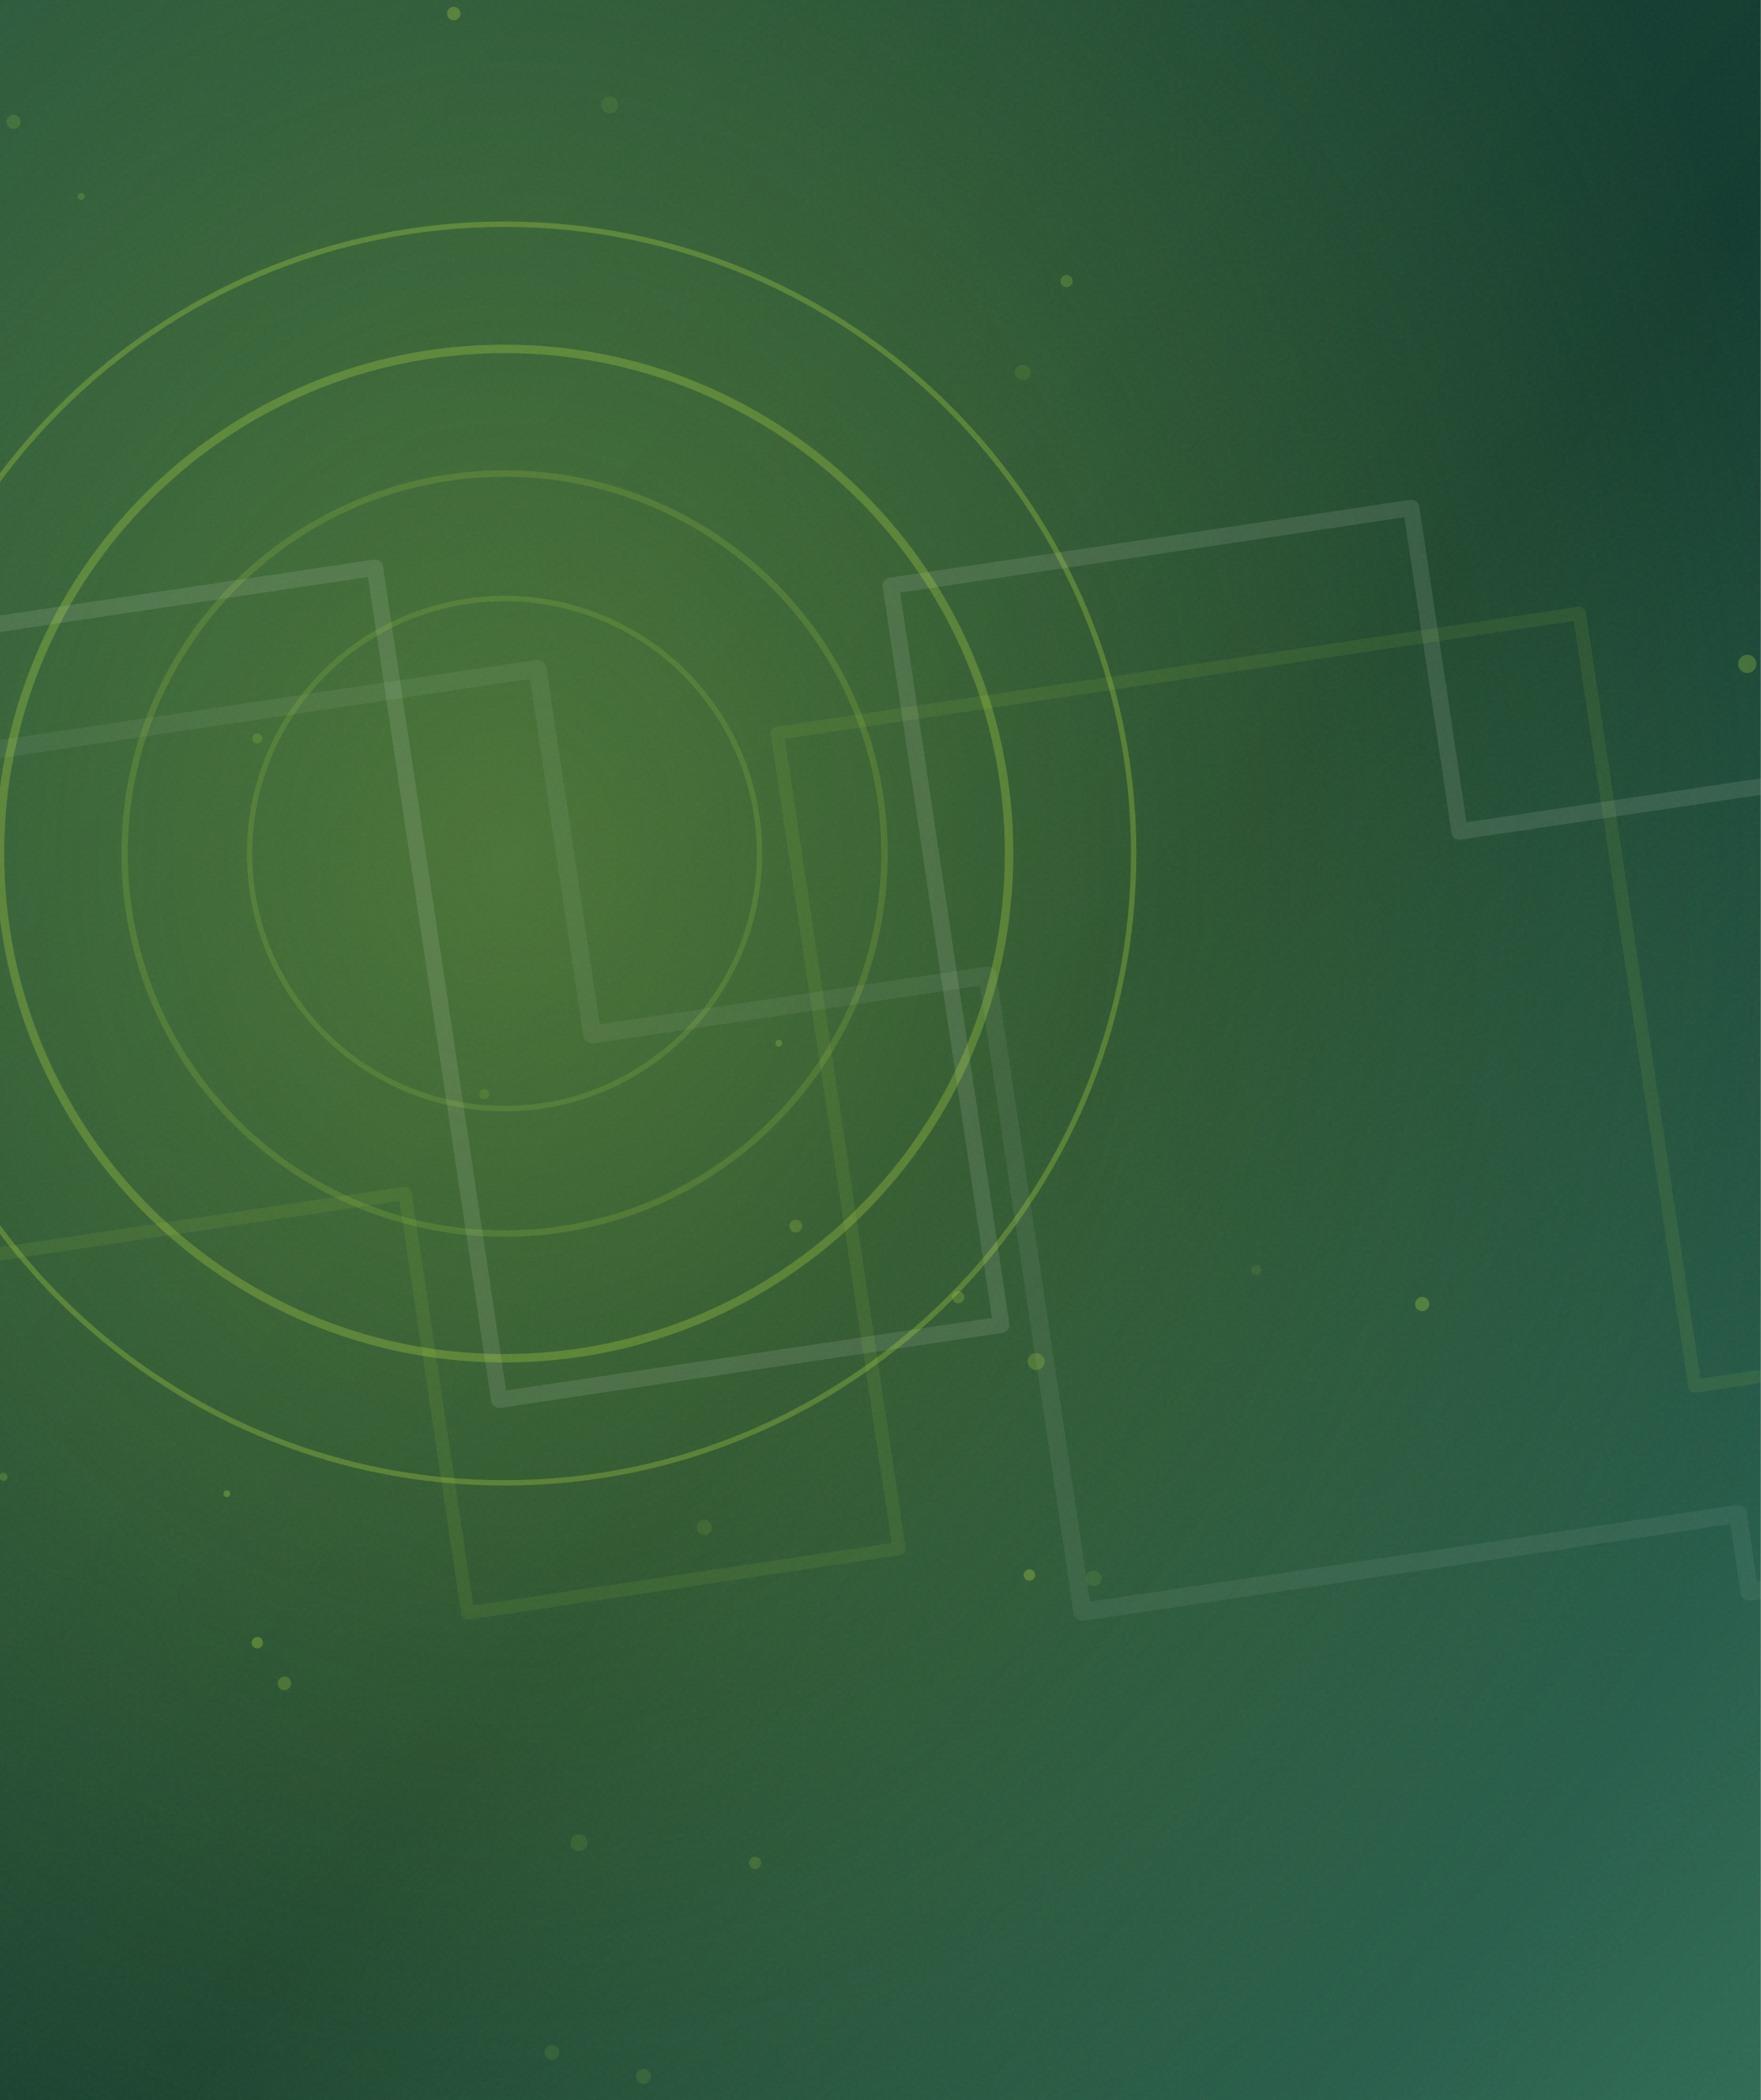
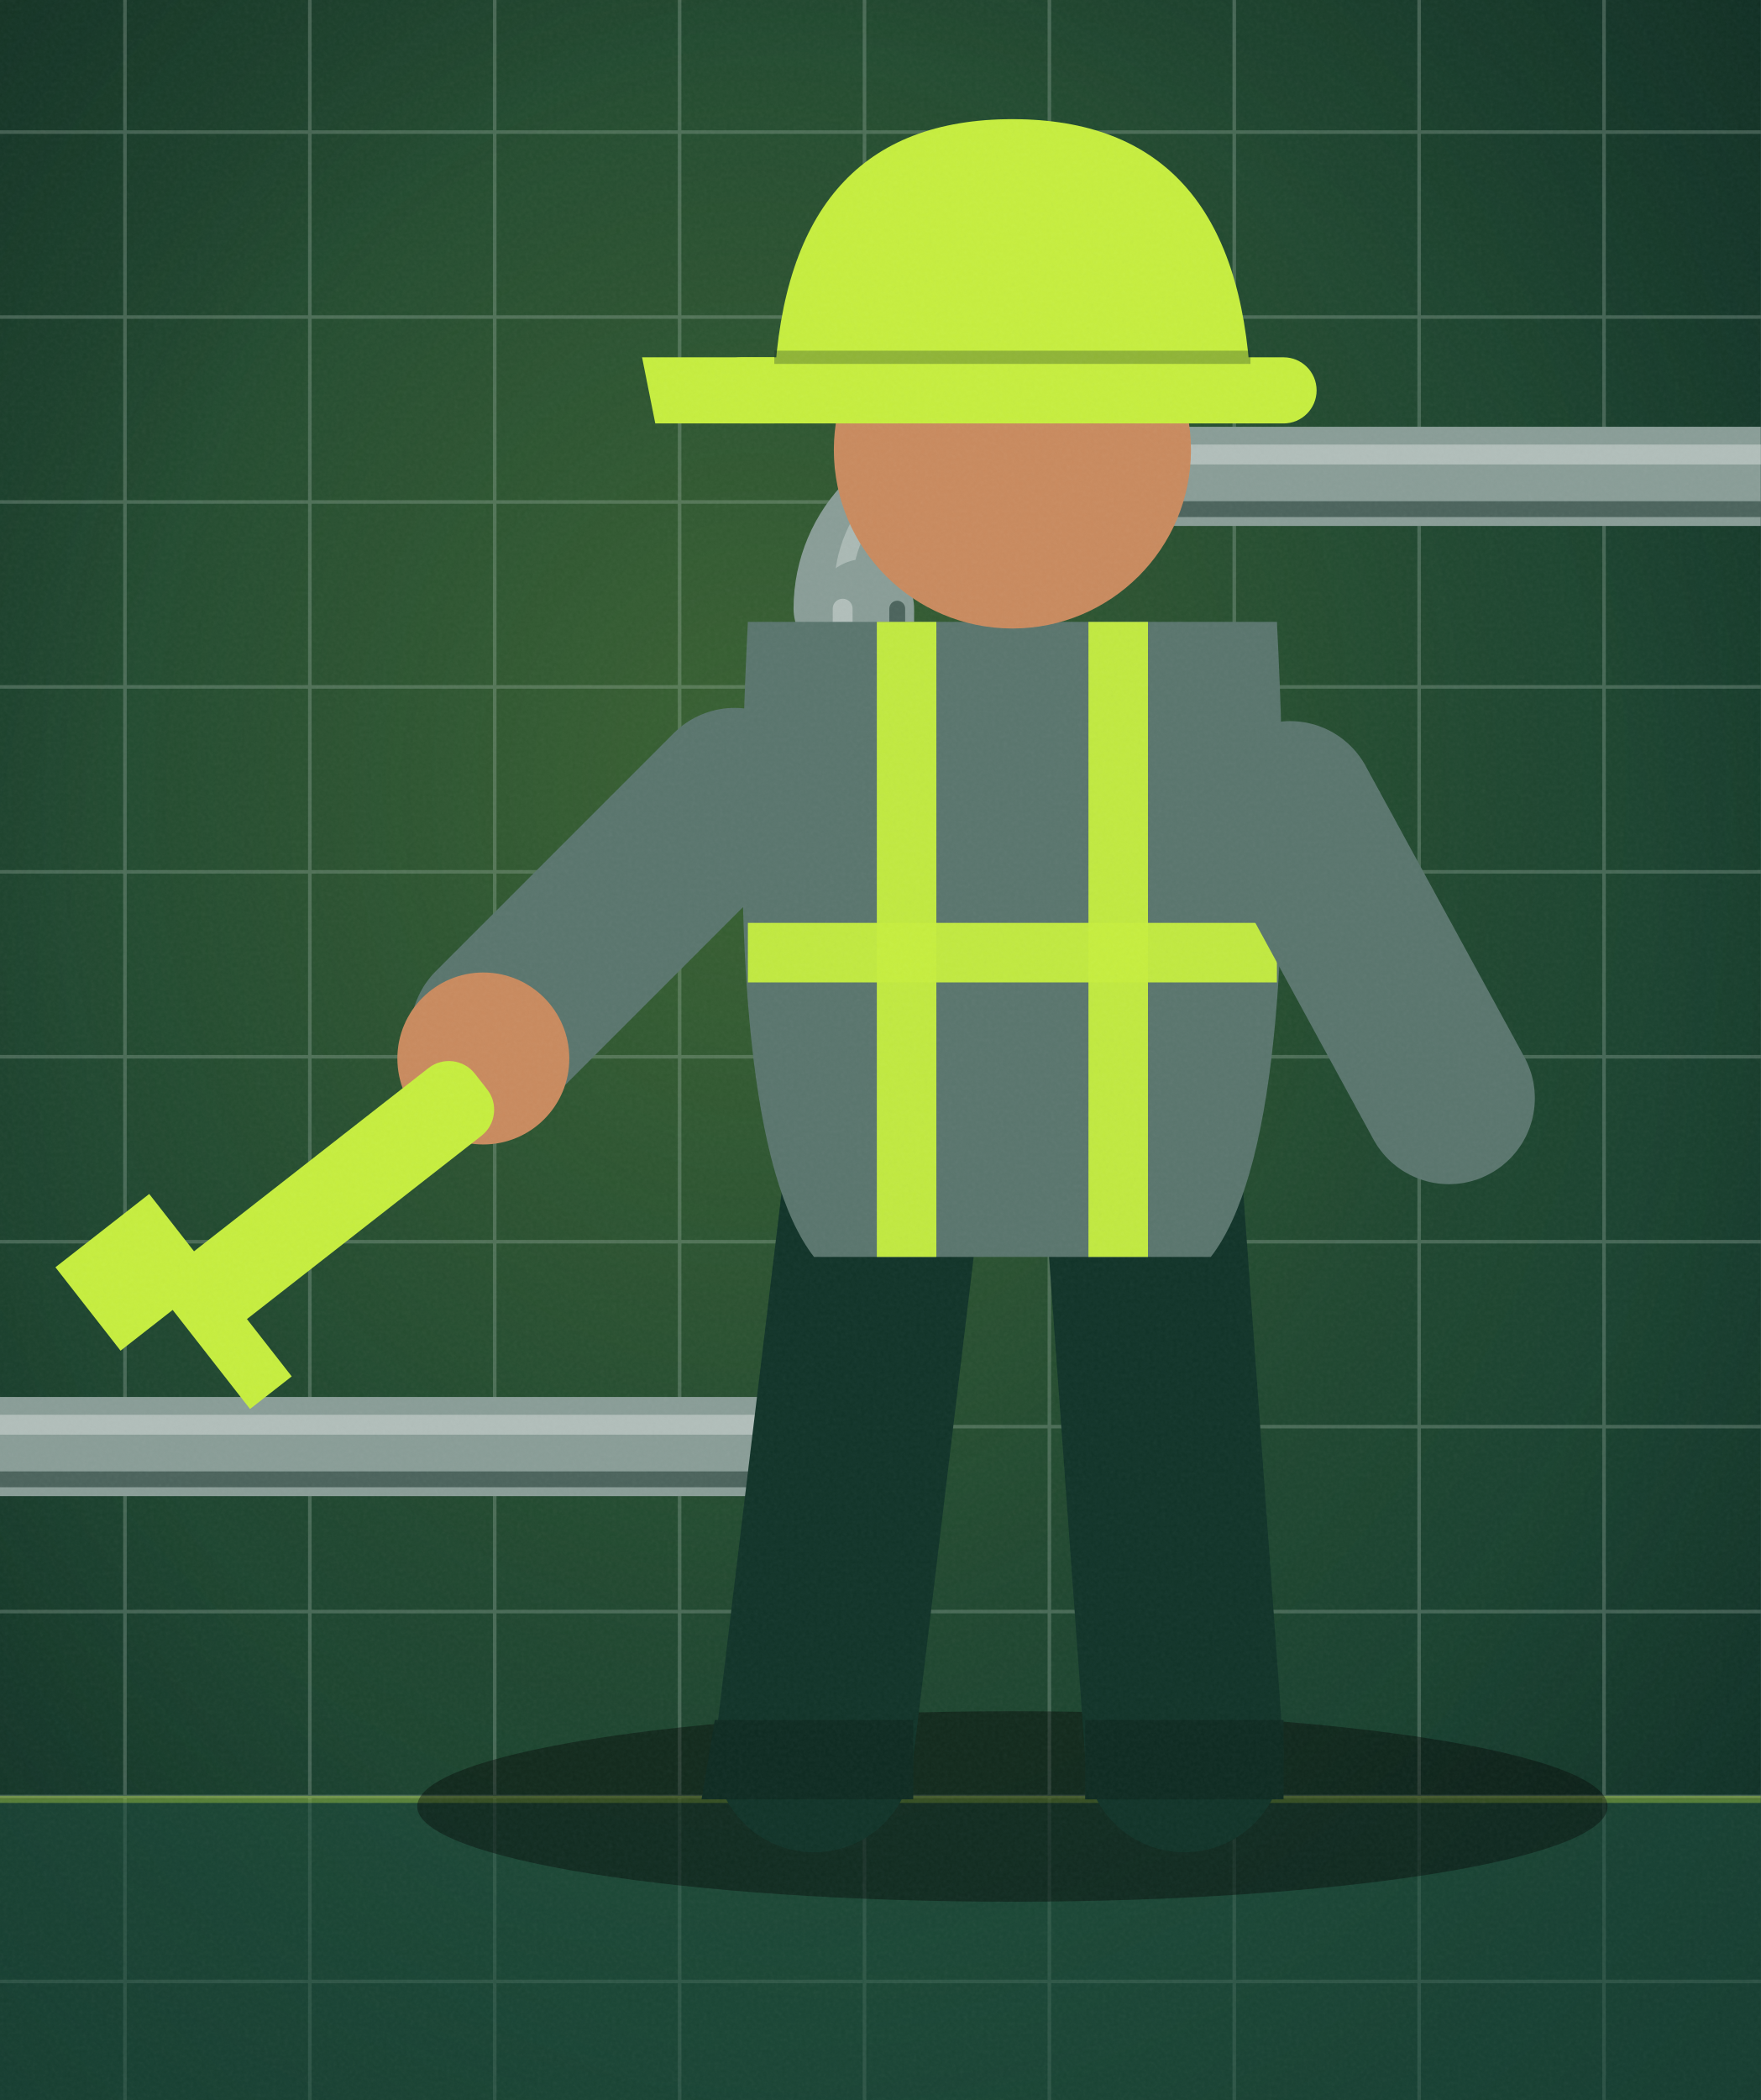
- <svg xmlns="http://www.w3.org/2000/svg" viewBox="0 0 520 620" width="520" height="620" role="img" aria-label="Emergency plumber ready for dispatch">
+ <svg xmlns="http://www.w3.org/2000/svg" viewBox="0 0 520 620" width="520" height="620" role="img" aria-label="An emergency plumber ready for dispatch">
  <defs>
-     <linearGradient id="g" x1="0" y1="0" x2="1" y2="1">
-       <stop offset="0%" stop-color="#1b4a3b" />
-       <stop offset="55%" stop-color="#123a2e" />
-       <stop offset="100%" stop-color="#2f6b55" />
-     </linearGradient>
-     <radialGradient id="glow" cx="0.29" cy="0.41" r="0.75">
-       <stop offset="0%" stop-color="#c6ee3e" stop-opacity="0.3" />
-       <stop offset="100%" stop-color="#c6ee3e" stop-opacity="0" />
-     </radialGradient>
-     <filter id="grain">
+     <filter id="gr-s51">
      <feTurbulence type="fractalNoise" baseFrequency="0.9" numOctaves="3" />
      <feColorMatrix type="saturate" values="0" />
    </filter>
-     <clipPath id="clip">
-       <rect width="520" height="620" />
+     <clipPath id="frame-s51">
+       <rect width="100%" height="100%" />
    </clipPath>
  </defs>
-   <g clip-path="url(#clip)">
-     <rect width="520" height="620" fill="url(#g)" />
-     <rect width="520" height="620" fill="url(#glow)" />
-     <g transform="rotate(-8.5 260 310)">
-       <path d="M-52.0,183.7 L176.5,183.7 L176.5,292.9 L294.5,292.9 L294.5,482.9 L490.2,482.9 L490.2,506.1 L572.0,506.1" fill="none" stroke="#f6f4ec" stroke-width="5.287" stroke-linecap="round" stroke-linejoin="round" opacity="0.07" />
-       <path d="M-52.0,331.1 L114.9,331.1 L114.9,456.4 L243.7,456.4 L243.7,213.0 L483.2,213.0 L483.2,443.7 L601.1,443.7 L601.1,409.2 L572.0,409.2" fill="none" stroke="#c6ee3e" stroke-width="3.925" stroke-linecap="round" stroke-linejoin="round" opacity="0.08" />
-       <path d="M-52.0,147.1 L133.4,147.1 L133.4,395.5 L283.3,395.5 L283.3,174.9 L438.7,174.9 L438.7,271.5 L671.9,271.5 L671.9,331.7 L851.1,331.7 L851.1,504.0 L572.0,504.0" fill="none" stroke="#f6f4ec" stroke-width="4.828" stroke-linecap="round" stroke-linejoin="round" opacity="0.11" />
+   <rect width="520" height="620" fill="#123a2e" />
+   <g clip-path="url(#frame-s51)">
+     <g transform="translate(255.3,309.9) scale(-1.05,1.05) translate(-260,-310)">
+       <rect width="520" height="620" fill="#123a2e" />
+       <radialGradient id="bloom-s51" cx="0.56" cy="0.38" r="0.72">
+         <stop offset="0%" stop-color="#c6ee3e" stop-opacity="0.22" />
+         <stop offset="55%" stop-color="#c6ee3e" stop-opacity="0.07" />
+         <stop offset="100%" stop-color="#c6ee3e" stop-opacity="0" />
+       </radialGradient>
+       <rect width="520" height="620" fill="url(#bloom-s51)" />
+       <radialGradient id="vig-s51" cx="0.5" cy="0.48" r="0.78">
+         <stop offset="55%" stop-color="#000000" stop-opacity="0" />
+         <stop offset="100%" stop-color="#000000" stop-opacity="0.34" />
+       </radialGradient>
+       <rect width="520" height="620" fill="url(#vig-s51)" />
+       <path d="M52,0 L52,620 M104,0 L104,620 M156,0 L156,620 M208,0 L208,620 M260,0 L260,620 M312,0 L312,620 M364,0 L364,620 M416,0 L416,620 M468,0 L468,620 M0,52 L520,52 M0,104 L520,104 M0,156 L520,156 M0,208 L520,208 M0,260 L520,260 M0,312 L520,312 M0,364 L520,364 M0,416 L520,416 M0,468 L520,468 M0,520 L520,520 M0,572 L520,572" stroke="#b4c6bc" stroke-width="1" opacity="0.28" fill="none" />
+       <rect x="0" y="520.8" width="520" height="99.2" fill="#1b4a3b" opacity="0.55" />
+       <line x1="0" y1="520.8" x2="520" y2="520.8" stroke="#c6ee3e" stroke-width="2" opacity="0.35" />
+       <g>
+         <path d="M-26,148.8 L228.8,148.8" stroke="#899d97" stroke-width="27.9" stroke-linecap="round" fill="none" />
+         <path d="M-26,142.66 L228.8,142.66" stroke="#b8c4c0" stroke-width="5.58" stroke-linecap="round" fill="none" opacity="0.85" />
+         <path d="M-26,158.01 L228.8,158.01" stroke="#0d2a21" stroke-width="4.46" stroke-linecap="round" fill="none" opacity="0.5" />
+         <line x1="228.8" y1="167.21" x2="228.8" y2="130.39" stroke="#0d2a21" stroke-width="8.37" stroke-linecap="round" />
+       </g>
+       <g fill="none" stroke-linecap="round">
+         <path d="M228.8,148.8 A37.2,37.2 0 0 1 266,186" stroke="#899d97" stroke-width="27.9" />
+         <path d="M228.8,148.8 A37.2,37.2 0 0 1 266,186" stroke="#b8c4c0" stroke-width="5.02" opacity="0.7" transform="translate(0,-5.58)" />
+       </g>
+       <g>
+         <path d="M260,186 L260,322.4" stroke="#899d97" stroke-width="27.9" stroke-linecap="round" fill="none" />
+         <path d="M266.14,186 L266.14,322.4" stroke="#b8c4c0" stroke-width="5.58" stroke-linecap="round" fill="none" opacity="0.85" />
+         <path d="M250.79,186 L250.79,322.4" stroke="#0d2a21" stroke-width="4.46" stroke-linecap="round" fill="none" opacity="0.5" />
+       </g>
+       <g>
+         <rect x="245.68" y="357.68" width="28.64" height="28.64" rx="4.77" fill="#0d2a21" />
+         <rect x="249.77" y="361.77" width="20.46" height="20.46" rx="3.41" fill="#899d97" />
+         <line x1="260" y1="357.68" x2="260" y2="339.61" stroke="#0d2a21" stroke-width="4.43" stroke-linecap="round" />
+         <circle cx="260" cy="337.9" r="11.59" fill="none" stroke="#c6ee3e" stroke-width="5.12" />
+         <line x1="248.41" y1="337.9" x2="271.59" y2="337.9" stroke="#c6ee3e" stroke-width="3.41" />
+       </g>
+       <g>
+         <path d="M260,421.6 L546,421.6" stroke="#899d97" stroke-width="27.9" stroke-linecap="round" fill="none" />
+         <path d="M260,415.46 L546,415.46" stroke="#b8c4c0" stroke-width="5.58" stroke-linecap="round" fill="none" opacity="0.85" />
+         <path d="M260,430.81 L546,430.81" stroke="#0d2a21" stroke-width="4.46" stroke-linecap="round" fill="none" opacity="0.5" />
+         <line x1="260" y1="440.01" x2="260" y2="403.19" stroke="#0d2a21" stroke-width="8.37" stroke-linecap="round" />
+       </g>
+       <ellipse cx="218.4" cy="522.8" rx="167.4" ry="26.78" fill="#000000" opacity="0.4" />
+       <g transform="translate(218.4,219.48)">
+         <g transform="">
+           <path d="M-37.2,133.92 L-48.36,288.3" stroke="#103328" stroke-width="55.8" stroke-linecap="round" fill="none" />
+           <path d="M37.2,133.92 L55.8,288.3" stroke="#103328" stroke-width="55.8" stroke-linecap="round" fill="none" />
+           <path d="M-76.26,301.32 L-20.46,301.32 L-20.46,279 L-76.26,279 Z" fill="#0d2a21" />
+           <path d="M27.9,301.32 L87.42,301.32 L83.7,279 L27.9,279 Z" fill="#0d2a21" />
+           <path d="M-74.4,-29.76 Q-81.84,115.32 -55.8,148.8 L55.8,148.8 Q81.84,115.32 74.4,-29.76 Z" fill="#59756d" />
+           <path d="M-29.76,-29.76 L-29.76,148.8 M29.76,-29.76 L29.76,148.8" stroke="#c6ee3e" stroke-width="16.74" opacity="0.95" />
+           <path d="M-74.4,63.24 L74.4,63.24" stroke="#c6ee3e" stroke-width="16.74" opacity="0.95" />
+           <path d="M-78.12,22.32 L-122.76,104.16" stroke="#59756d" stroke-width="48.36" stroke-linecap="round" fill="none" />
+           <path d="M78.12,18.6 L145.08,85.56" stroke="#59756d" stroke-width="48.36" stroke-linecap="round" fill="none" />
+           <circle cx="148.8" cy="93" r="24.18" fill="#c98a5e" />
+           <g transform="translate(159.96,104.16) rotate(38)">
+             <rect x="-11.16" y="-9.3" width="104.16" height="24.18" rx="9.3" fill="#c6ee3e" />
+             <path d="M81.84,-29.76 L115.32,-29.76 L115.32,0 L96.72,0 L96.72,35.34 L81.84,35.34 Z" fill="#c6ee3e" />
+           </g>
+           <circle cx="0" cy="-78.12" r="50.22" fill="#c98a5e" />
+           <path d="M-66.96,-96.72 Q-63.24,-171.12 0,-171.12 Q63.24,-171.12 66.96,-96.72 Z" fill="#c6ee3e" />
+           <rect x="-85.56" y="-104.16" width="171.12" height="18.6" rx="9.3" fill="#c6ee3e" />
+           <path d="M66.96,-104.16 L104.16,-104.16 L100.44,-85.56 L66.96,-85.56 Z" fill="#c6ee3e" />
+           <path d="M-66.96,-104.16 L66.96,-104.16" stroke="#0d2a21" stroke-width="3.72" opacity="0.3" />
+         </g>
+       </g>
+       <rect width="520" height="620" filter="url(#gr-s51)" opacity="0.055" />
    </g>
-     <circle cx="149" cy="252" r="75.3" fill="none" stroke="#c6ee3e" stroke-width="1.6" opacity="0.14" />
-     <circle cx="149" cy="252" r="112.2" fill="none" stroke="#c6ee3e" stroke-width="1.9" opacity="0.15" />
-     <circle cx="149" cy="252" r="149.0" fill="none" stroke="#c6ee3e" stroke-width="2.5" opacity="0.25" />
-     <circle cx="149" cy="252" r="185.8" fill="none" stroke="#c6ee3e" stroke-width="1.6" opacity="0.26" />
-     <circle cx="76" cy="485" r="1.7" fill="#c6ee3e" opacity="0.28" />
-     <circle cx="67" cy="441" r="1.0" fill="#c6ee3e" opacity="0.27" />
-     <circle cx="323" cy="466" r="2.3" fill="#c6ee3e" opacity="0.10" />
-     <circle cx="283" cy="383" r="1.8" fill="#c6ee3e" opacity="0.20" />
-     <circle cx="180" cy="31" r="2.5" fill="#c6ee3e" opacity="0.08" />
-     <circle cx="4" cy="36" r="2.1" fill="#c6ee3e" opacity="0.14" />
-     <circle cx="76" cy="218" r="1.5" fill="#c6ee3e" opacity="0.16" />
-     <circle cx="24" cy="58" r="1.0" fill="#c6ee3e" opacity="0.17" />
-     <circle cx="304" cy="465" r="1.7" fill="#c6ee3e" opacity="0.27" />
-     <circle cx="171" cy="544" r="2.5" fill="#c6ee3e" opacity="0.10" />
-     <circle cx="190" cy="613" r="2.2" fill="#c6ee3e" opacity="0.11" />
-     <circle cx="163" cy="606" r="2.2" fill="#c6ee3e" opacity="0.10" />
-     <circle cx="134" cy="4" r="2.0" fill="#c6ee3e" opacity="0.25" />
-     <circle cx="230" cy="308" r="1.0" fill="#c6ee3e" opacity="0.22" />
-     <circle cx="208" cy="451" r="2.2" fill="#c6ee3e" opacity="0.10" />
-     <circle cx="223" cy="550" r="1.8" fill="#c6ee3e" opacity="0.16" />
-     <circle cx="143" cy="323" r="1.5" fill="#c6ee3e" opacity="0.11" />
-     <circle cx="516" cy="196" r="2.7" fill="#c6ee3e" opacity="0.24" />
-     <circle cx="84" cy="497" r="2.0" fill="#c6ee3e" opacity="0.21" />
-     <circle cx="1" cy="436" r="1.2" fill="#c6ee3e" opacity="0.19" />
-     <circle cx="315" cy="83" r="1.8" fill="#c6ee3e" opacity="0.19" />
-     <circle cx="420" cy="385" r="2.1" fill="#c6ee3e" opacity="0.26" />
-     <circle cx="235" cy="362" r="1.9" fill="#c6ee3e" opacity="0.18" />
-     <circle cx="306" cy="402" r="2.5" fill="#c6ee3e" opacity="0.21" />
-     <circle cx="302" cy="110" r="2.3" fill="#c6ee3e" opacity="0.09" />
-     <circle cx="371" cy="375" r="1.5" fill="#c6ee3e" opacity="0.09" />
-     <rect width="520" height="620" filter="url(#grain)" opacity="0.05" />
  </g>
</svg>
